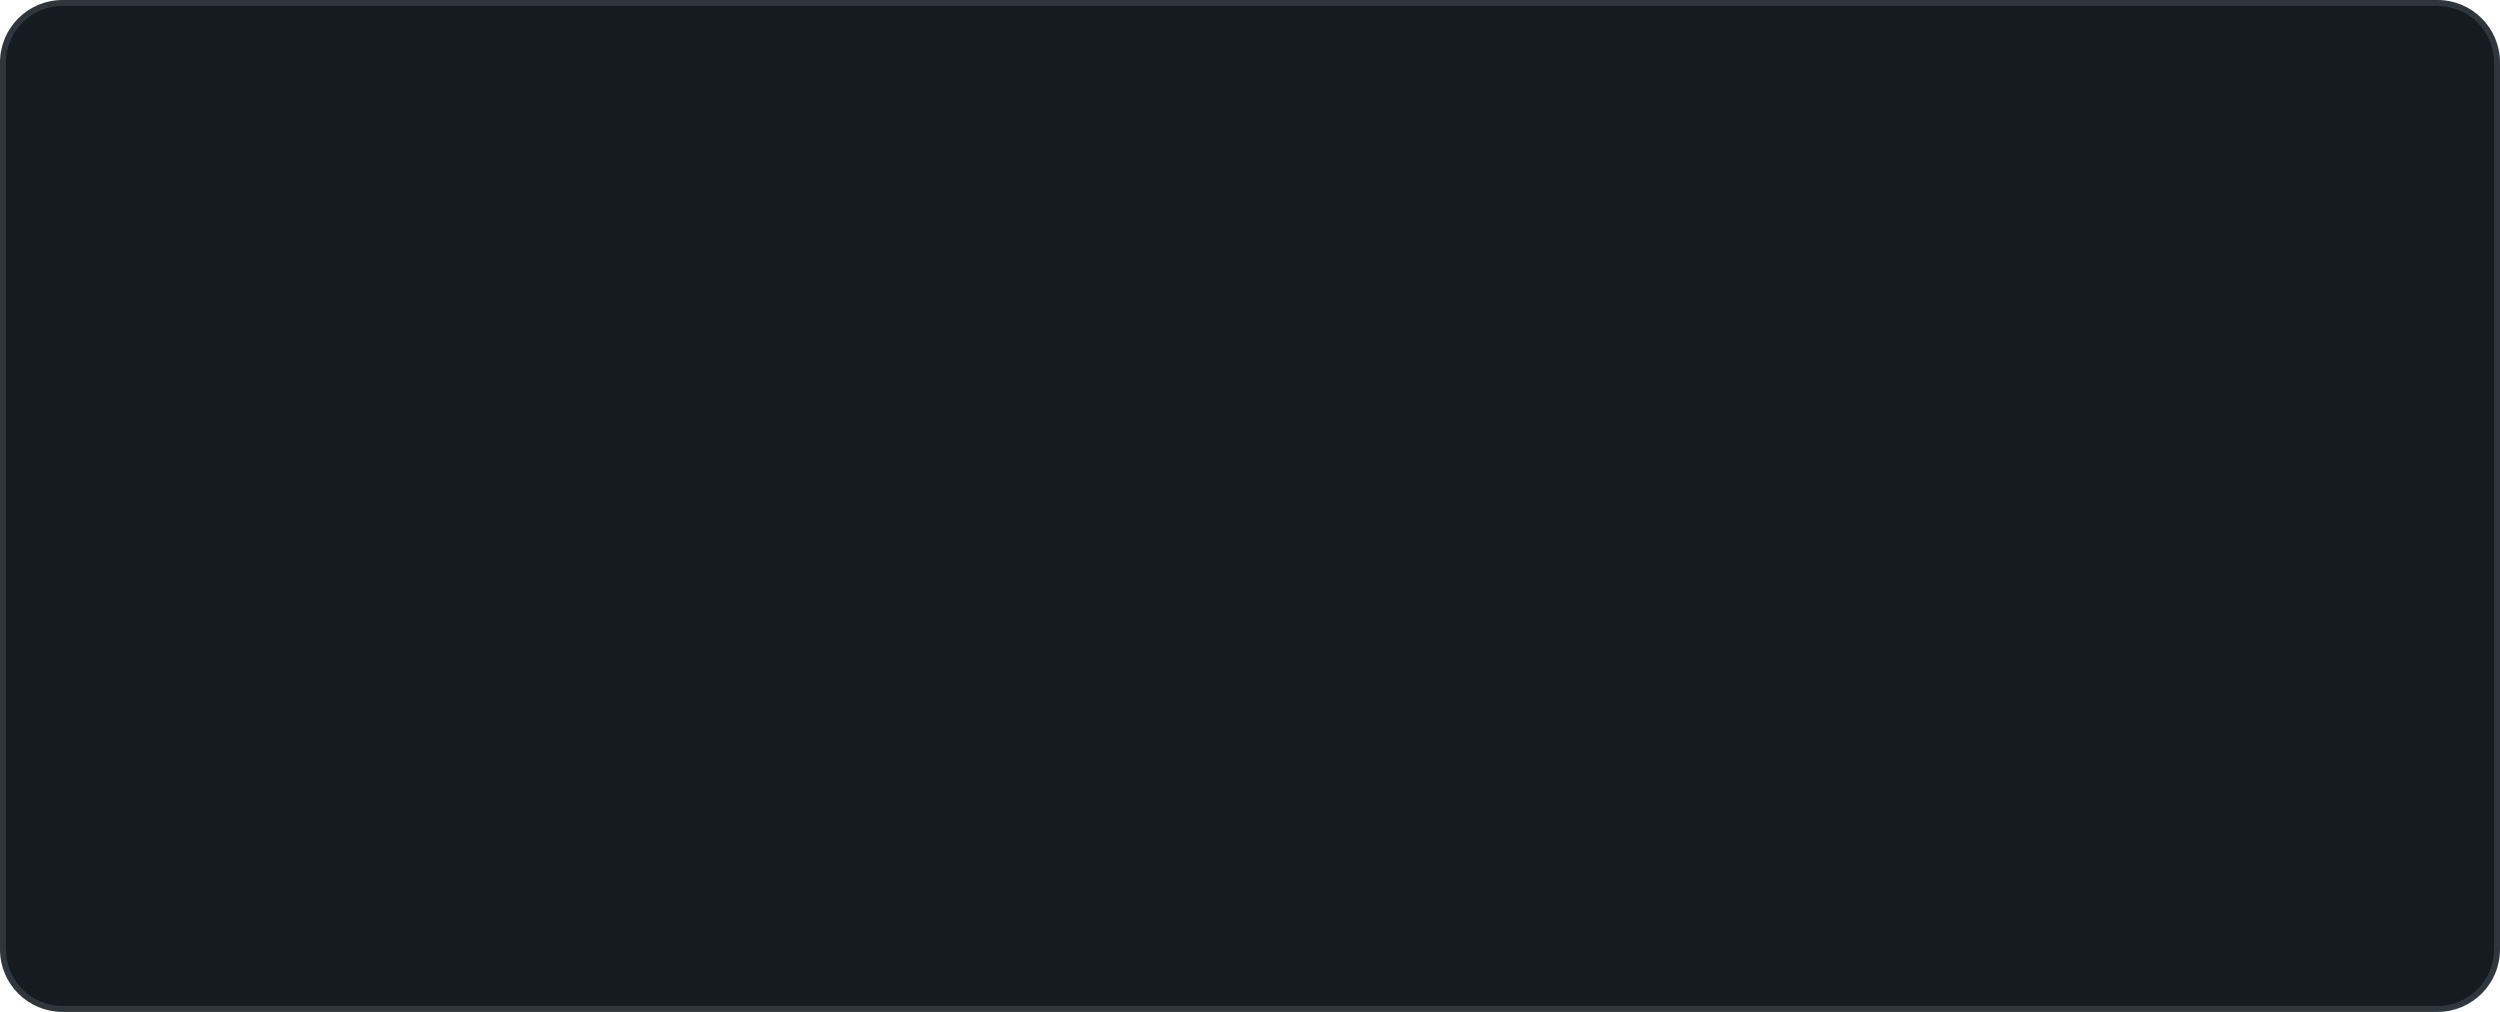
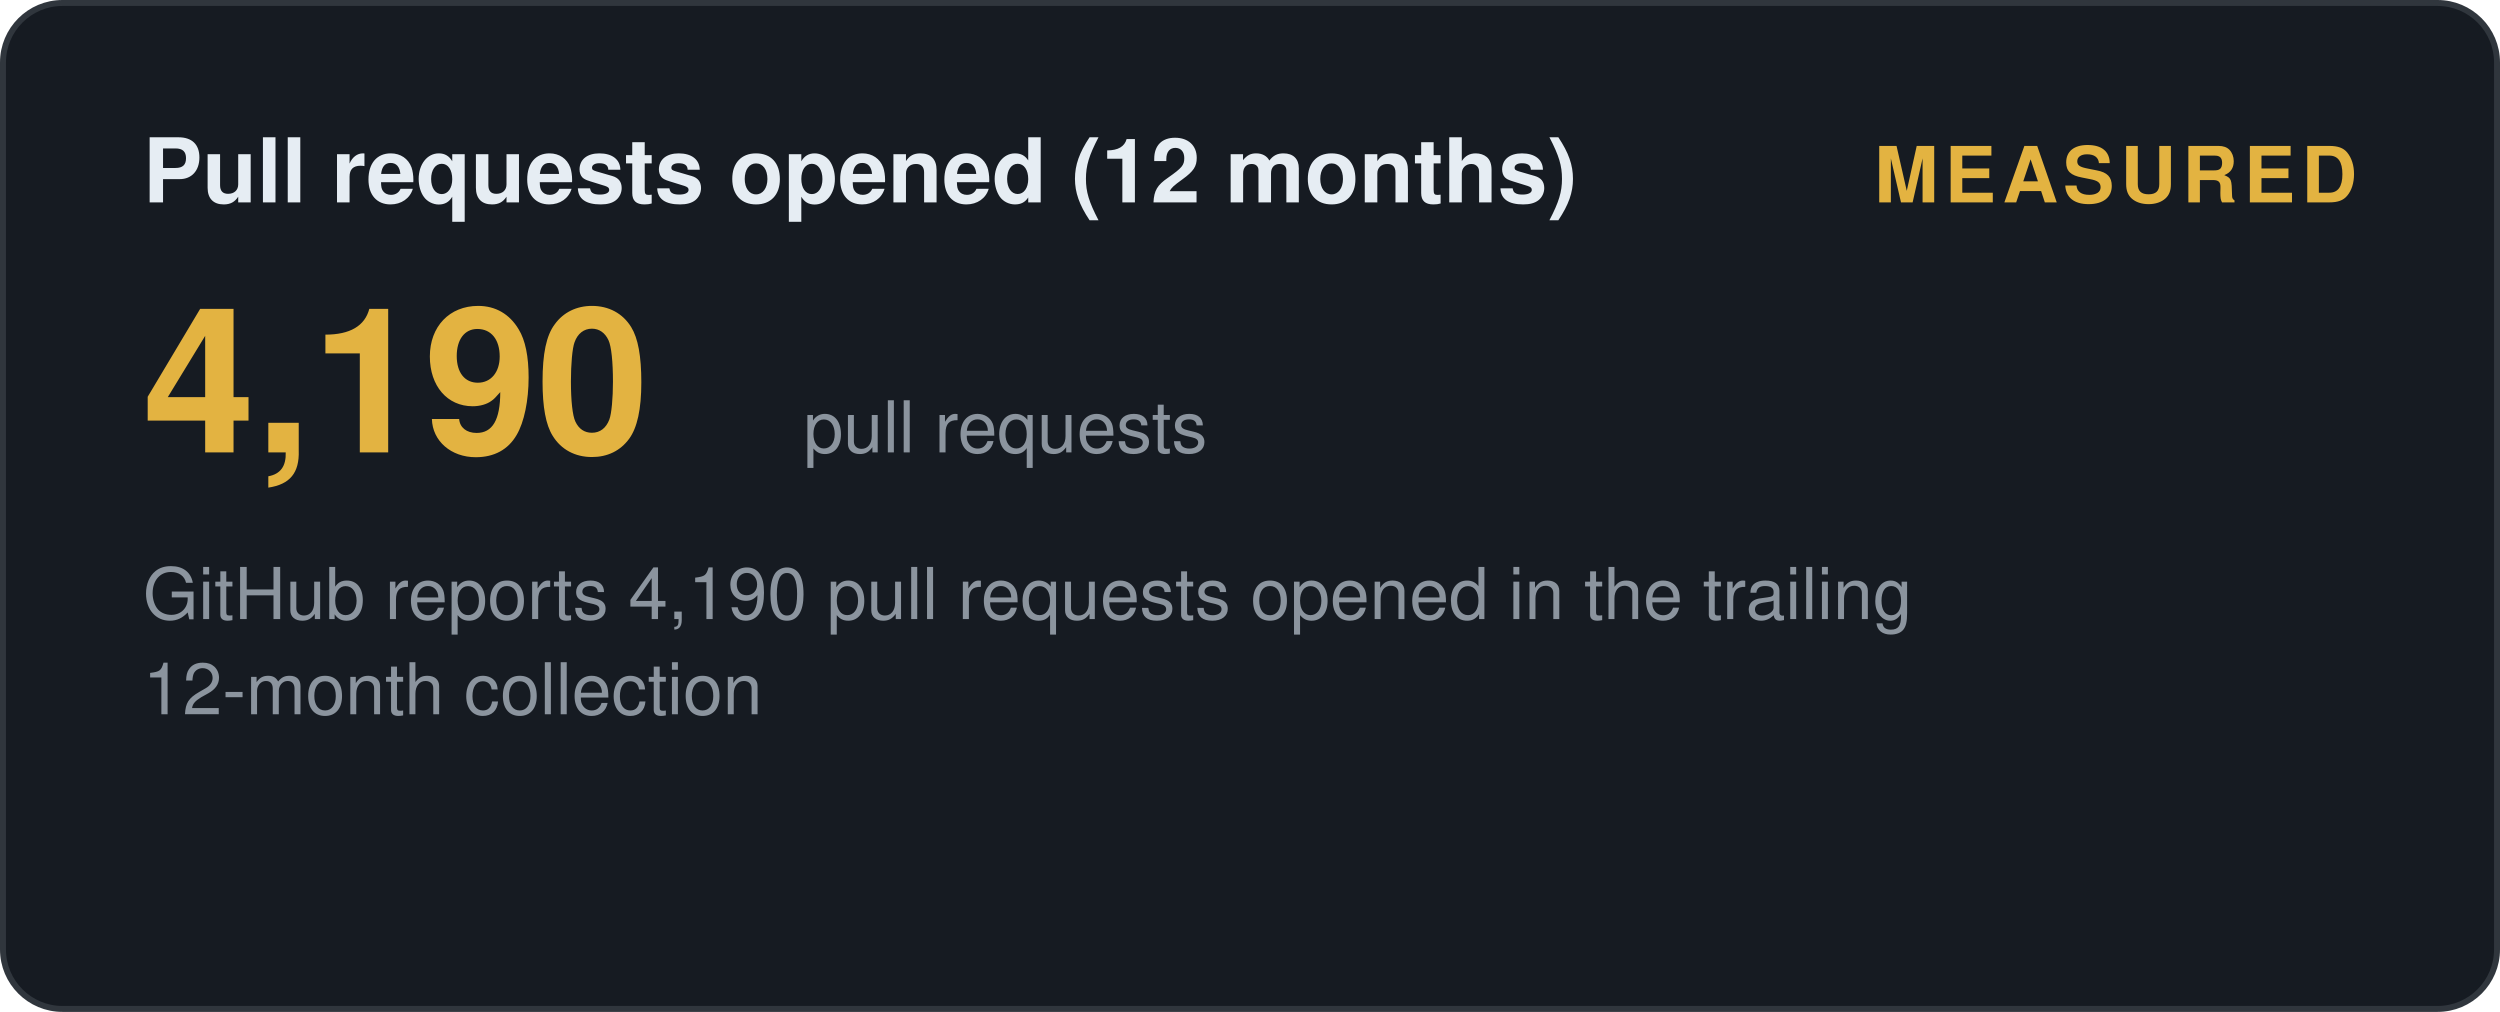
- <svg xmlns="http://www.w3.org/2000/svg" width="420" height="170" viewBox="0 0 420 170" role="img" aria-label="Integration throughput: top 0.1%">
+ <svg xmlns="http://www.w3.org/2000/svg" width="420" height="170" viewBox="0 0 420 170" role="img" aria-label="Pull requests opened (12 months): measured">
  <style>
    .t { font: 600 15px 'Segoe UI', Helvetica, Arial, sans-serif; fill: #e6edf3; }
    .big { font: 700 34px 'Segoe UI', Helvetica, Arial, sans-serif; fill: #e3b341; }
-     .tier { font: 700 13px 'Segoe UI', Helvetica, Arial, sans-serif; letter-spacing: 1px; }
+     .status { font: 700 13px 'Segoe UI', Helvetica, Arial, sans-serif; letter-spacing: 1px; }
    .ev { font: 400 12px 'Segoe UI', Helvetica, Arial, sans-serif; fill: #8b949e; }
-     .fade { opacity: 0; animation: fadein 0.9s ease-out forwards; }
-     .d1 { animation-delay: 0.15s; } .d2 { animation-delay: 0.3s; }
-     .d3 { animation-delay: 0.45s; } .d4 { animation-delay: 0.6s; }
-     @keyframes fadein { to { opacity: 1; } }
+     .fade { opacity: 1; }
  </style>
  <defs>
    <linearGradient id="shL" x1="0%" y1="0%" x2="100%" y2="0%">
      <stop offset="0%" stop-color="#9e7b2a" />
      <stop offset="50%" stop-color="#e3b341">
        <animate attributeName="offset" values="0.2;0.8;0.2" dur="6s" repeatCount="indefinite" />
      </stop>
      <stop offset="100%" stop-color="#9e7b2a" />
    </linearGradient>
  </defs>
  <rect width="419" height="169" x="0.5" y="0.5" rx="10" fill="#161b22" stroke="#30363d" />
-   <text class="t fade" x="24" y="34">Integration throughput</text>
-   <text class="tier fade d1" x="396" y="34" text-anchor="end" fill="#ffd700">TOP 0.1%</text>
-   <text class="ev fade d2" x="396" y="50" text-anchor="end">at least 1 in 1,000</text>
-   <text class="big fade d1" x="24" y="76">4,181</text>
-   <text class="ev fade d2" x="135" y="76">PRs/yr</text>
-   <text class="ev fade d2" x="24" y="104">4,181 pull requests opened in 12 months — ~80 reviewed,</text>
-   <text class="ev fade d3" x="24" y="120">mergeable units of work every week</text>
+   <text class="t fade" x="24" y="34">Pull requests opened (12 months)</text>
+   <text class="status fade d1" x="396" y="34" text-anchor="end" fill="#e3b341">MEASURED</text>
+   <text class="big fade d1" x="24" y="76">4,190</text>
+   <text class="ev fade d2" x="135" y="76">pull requests</text>
+   <text class="ev fade d2" x="24" y="104">GitHub reports 4,190 pull requests opened in the trailing</text>
+   <text class="ev fade d3" x="24" y="120">12-month collection</text>
</svg>
